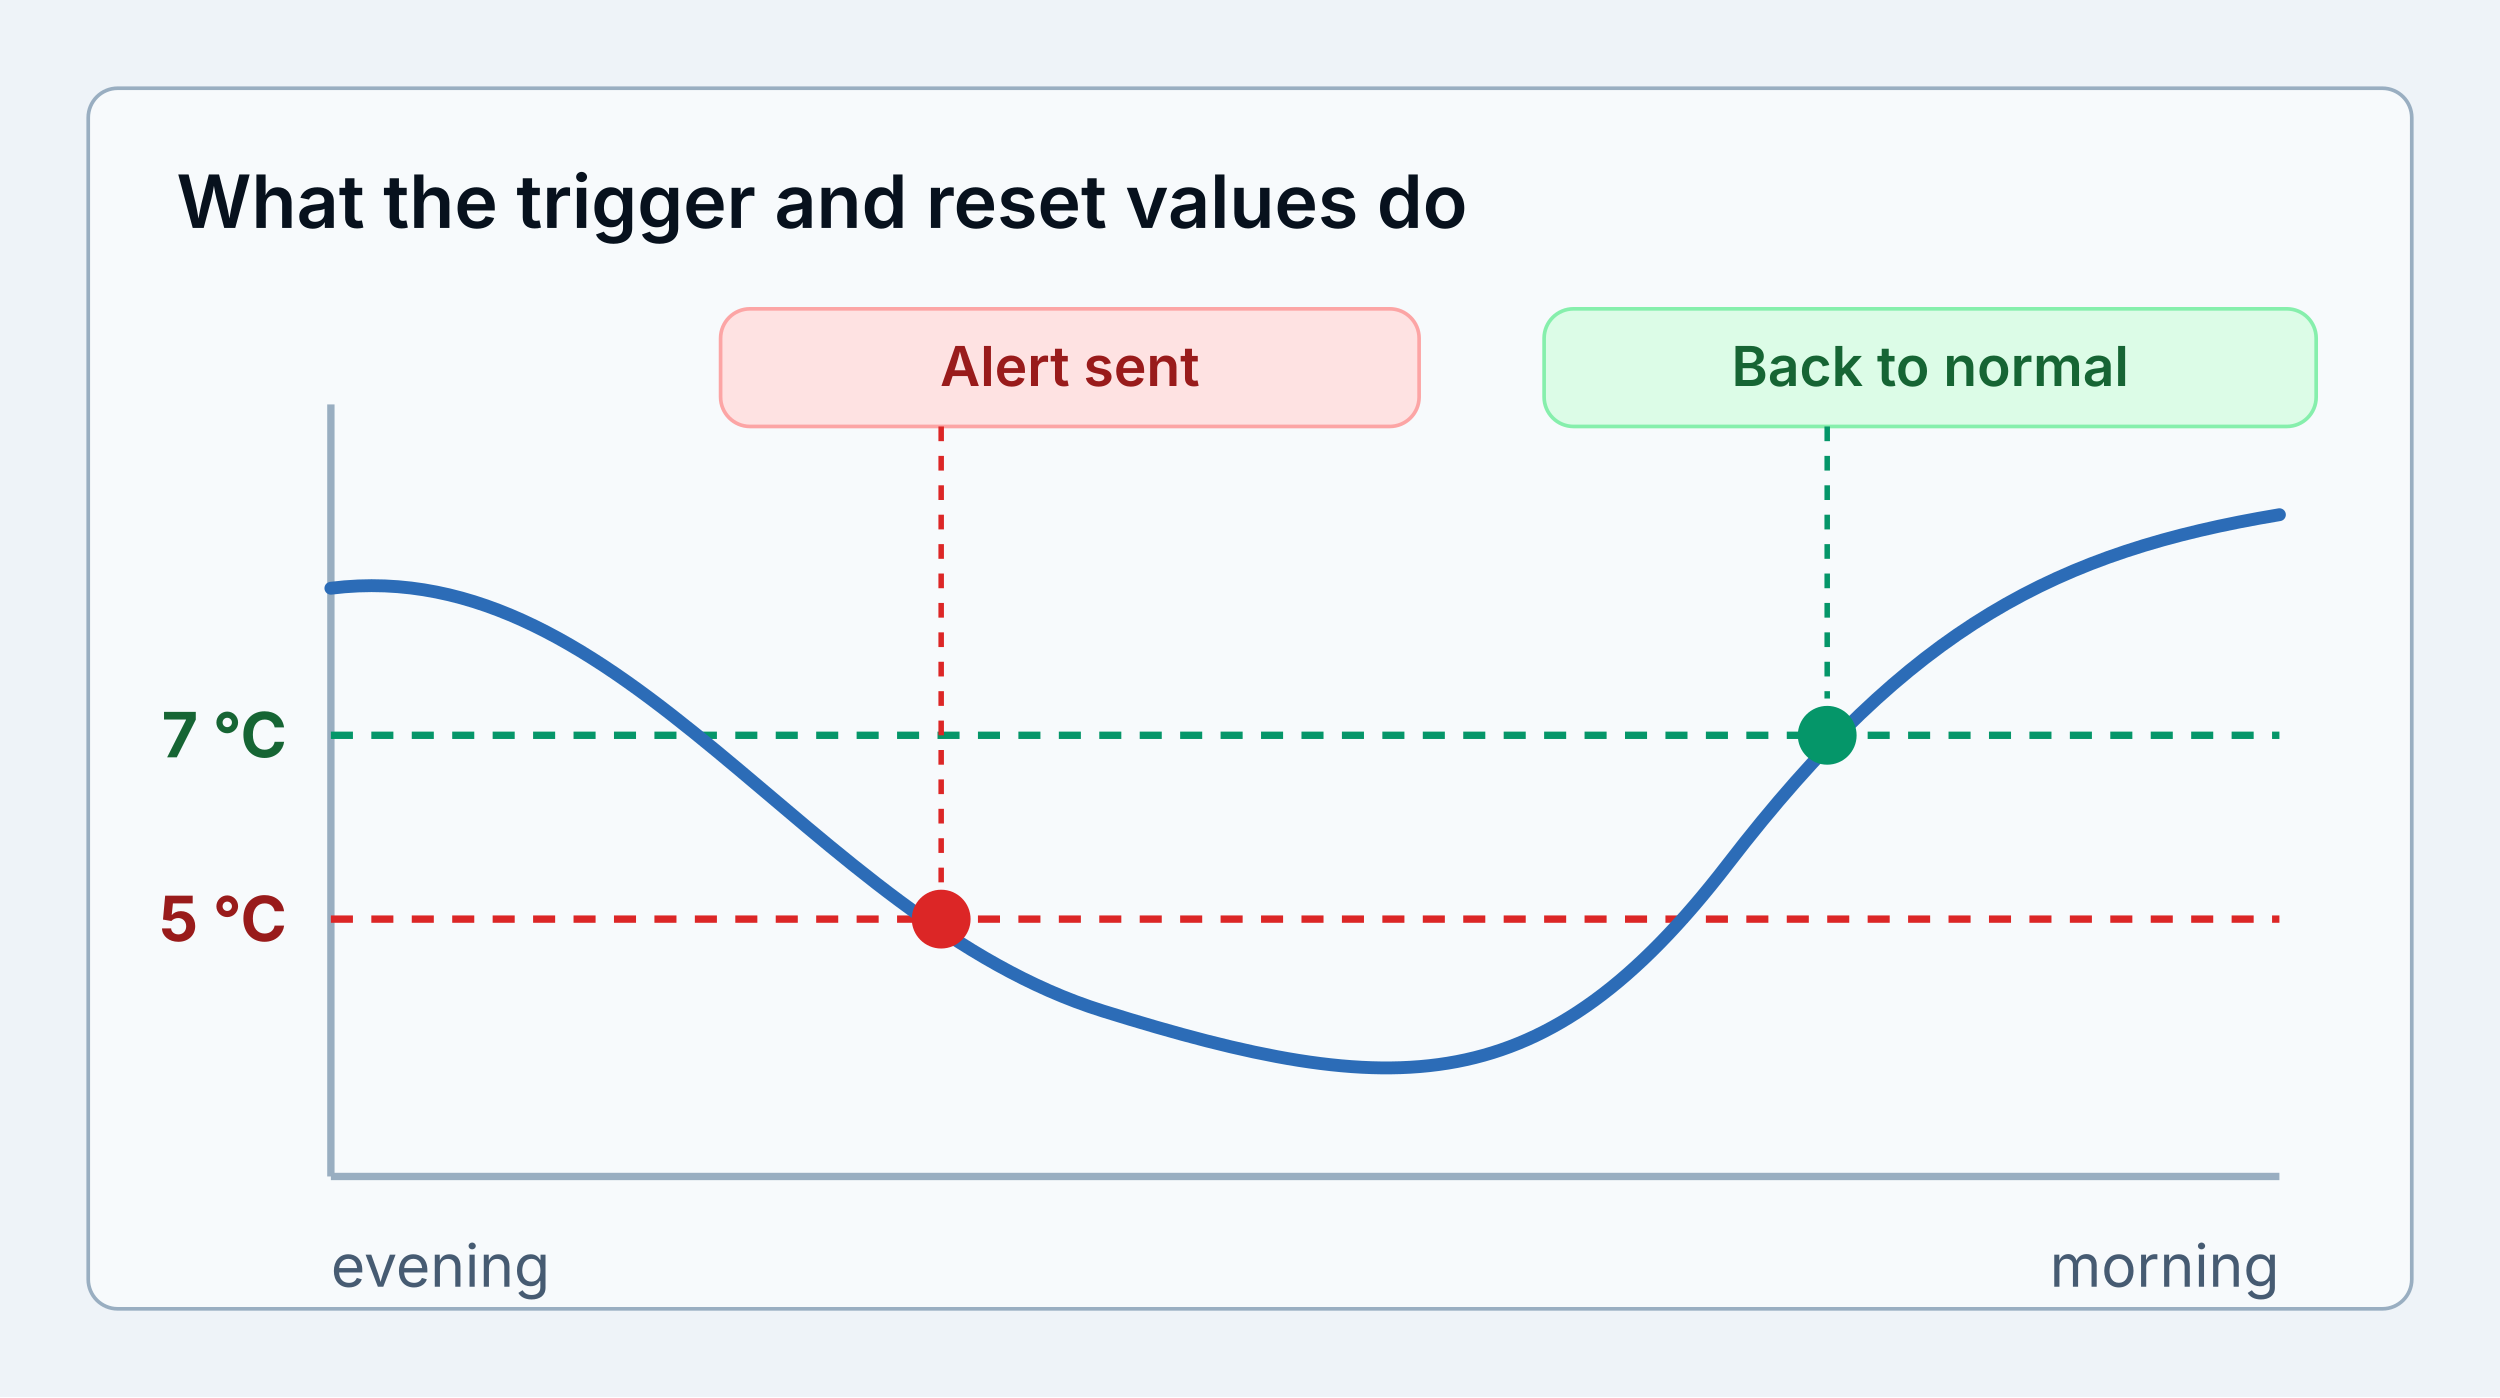
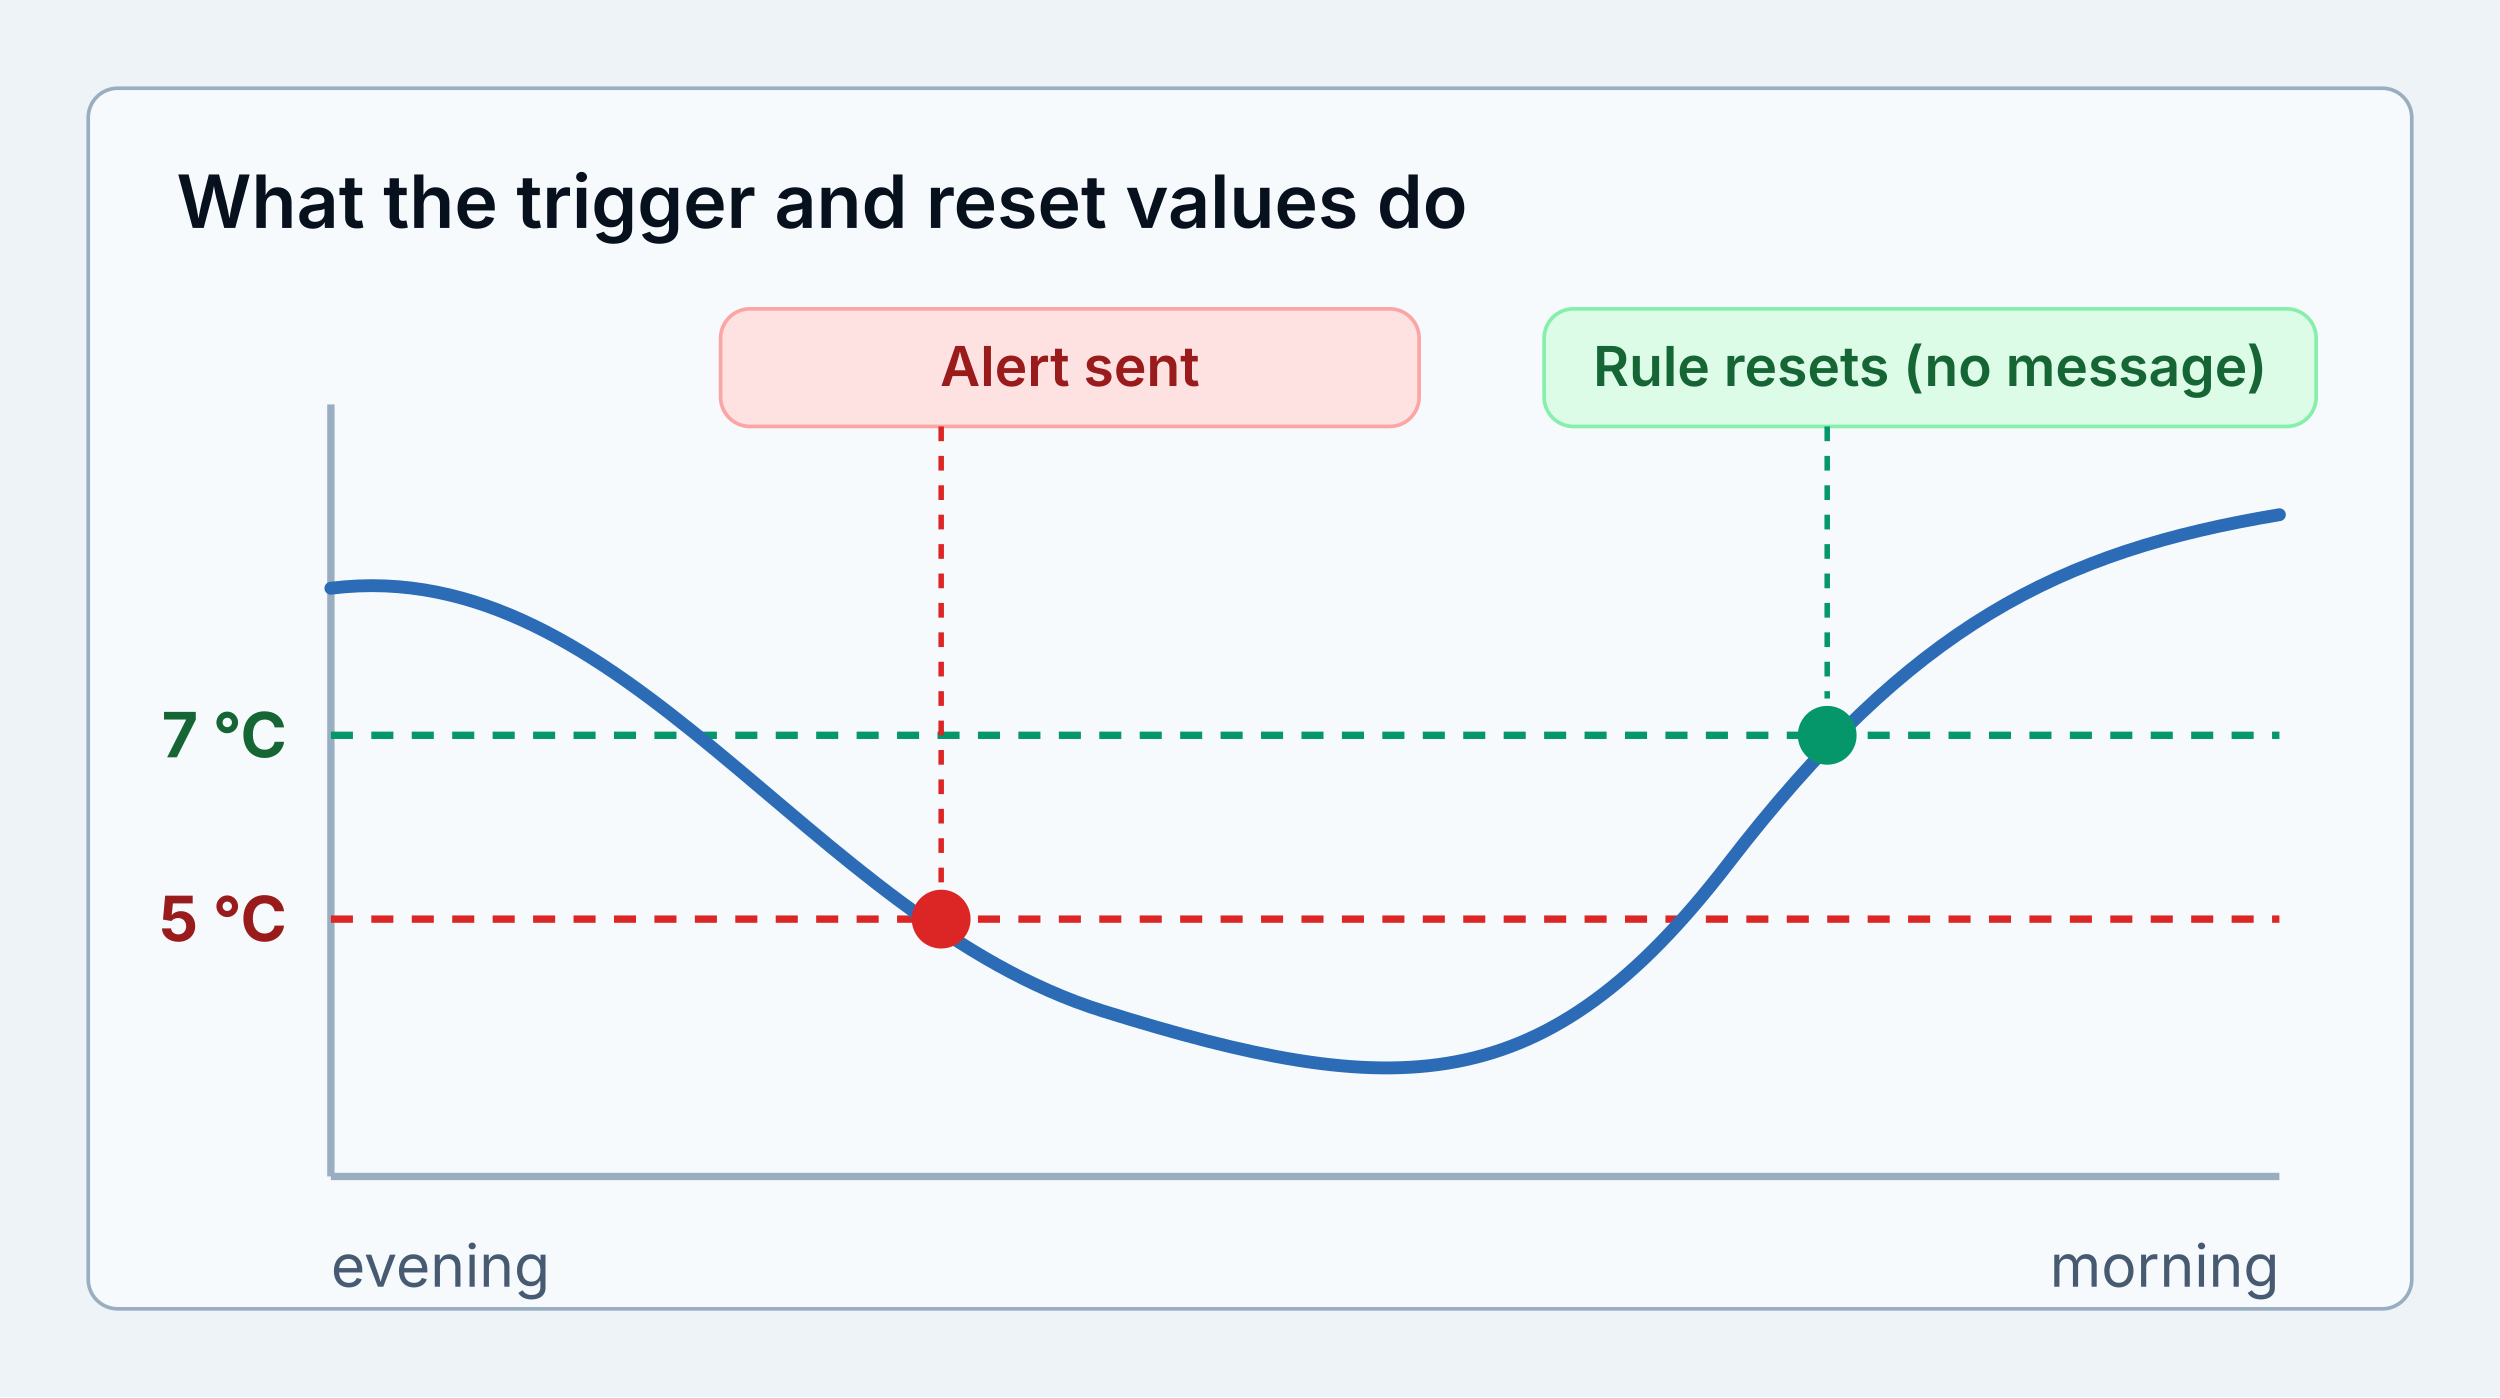
<svg xmlns="http://www.w3.org/2000/svg" viewBox="0 0 680 380" width="680" height="380" role="img" aria-label="A temperature line falling through 5 degrees, where the alert is sent, then rising back through 7 degrees, where the rule resets">
  <defs>
    <linearGradient id="primary" x1="0" y1="0" x2="0" y2="1">
      <stop offset="0" stop-color="#40546b" />
      <stop offset="1" stop-color="#2d3d4f" />
    </linearGradient>
    <linearGradient id="secondary" x1="0" y1="0" x2="0" y2="1">
      <stop offset="0" stop-color="#f8fbfd" />
      <stop offset="1" stop-color="#edf3f8" />
    </linearGradient>
  </defs>
  <rect width="680" height="380" fill="#eef3f8" />
  <rect x="24" y="24" width="632" height="332" rx="8" fill="#f7fafc" stroke="#99aec1" />
  <text x="48" y="62" font-family="Inter, 'Inter Variable', system-ui, -apple-system, 'Noto Sans JP', sans-serif" font-size="20" font-weight="600" fill="#07111d" text-anchor="start">What the trigger and reset values do</text>
  <line x1="90" y1="320" x2="620" y2="320" stroke="#99aec1" stroke-width="2" />
  <line x1="90" y1="110" x2="90" y2="320" stroke="#99aec1" stroke-width="2" />
  <line x1="90" y1="250" x2="620" y2="250" stroke="#dc2626" stroke-width="2" stroke-dasharray="6 5" />
  <text x="78" y="256" font-family="Inter, 'Inter Variable', system-ui, -apple-system, 'Noto Sans JP', sans-serif" font-size="17" font-weight="700" fill="#991b1b" text-anchor="end">5 °C</text>
  <line x1="90" y1="200" x2="620" y2="200" stroke="#059669" stroke-width="2" stroke-dasharray="6 5" />
  <text x="78" y="206" font-family="Inter, 'Inter Variable', system-ui, -apple-system, 'Noto Sans JP', sans-serif" font-size="17" font-weight="700" fill="#166534" text-anchor="end">7 °C</text>
  <path d="M90 160 C 170 150, 220 250, 300 275 S 420 300, 470 235 S 560 150, 620 140" fill="none" stroke="#2c6cb7" stroke-width="3.5" stroke-linecap="round" />
  <circle cx="256" cy="250" r="8" fill="#dc2626" />
  <circle cx="497" cy="200" r="8" fill="#059669" />
  <rect x="196" y="84" width="190" height="32" rx="8" fill="#fee2e2" stroke="#fca5a5" />
  <text x="291" y="105" font-family="Inter, 'Inter Variable', system-ui, -apple-system, 'Noto Sans JP', sans-serif" font-size="15" font-weight="600" fill="#991b1b" text-anchor="middle">Alert sent</text>
  <line x1="256" y1="116" x2="256" y2="240" stroke="#dc2626" stroke-width="1.5" stroke-dasharray="4 4" />
  <rect x="420" y="84" width="210" height="32" rx="8" fill="#dcfce7" stroke="#86efac" />
-   <text x="525" y="105" font-family="Inter, 'Inter Variable', system-ui, -apple-system, 'Noto Sans JP', sans-serif" font-size="15" font-weight="600" fill="#166534" text-anchor="middle">Back to normal</text>
+   <text x="525" y="105" font-family="Inter, 'Inter Variable', system-ui, -apple-system, 'Noto Sans JP', sans-serif" font-size="15" font-weight="600" fill="#166534" text-anchor="middle">Rule resets (no message)</text>
  <line x1="497" y1="116" x2="497" y2="190" stroke="#059669" stroke-width="1.5" stroke-dasharray="4 4" />
  <text x="90" y="350" font-family="Inter, 'Inter Variable', system-ui, -apple-system, 'Noto Sans JP', sans-serif" font-size="16" font-weight="400" fill="#465b72" text-anchor="start">evening</text>
  <text x="620" y="350" font-family="Inter, 'Inter Variable', system-ui, -apple-system, 'Noto Sans JP', sans-serif" font-size="16" font-weight="400" fill="#465b72" text-anchor="end">morning</text>
</svg>
